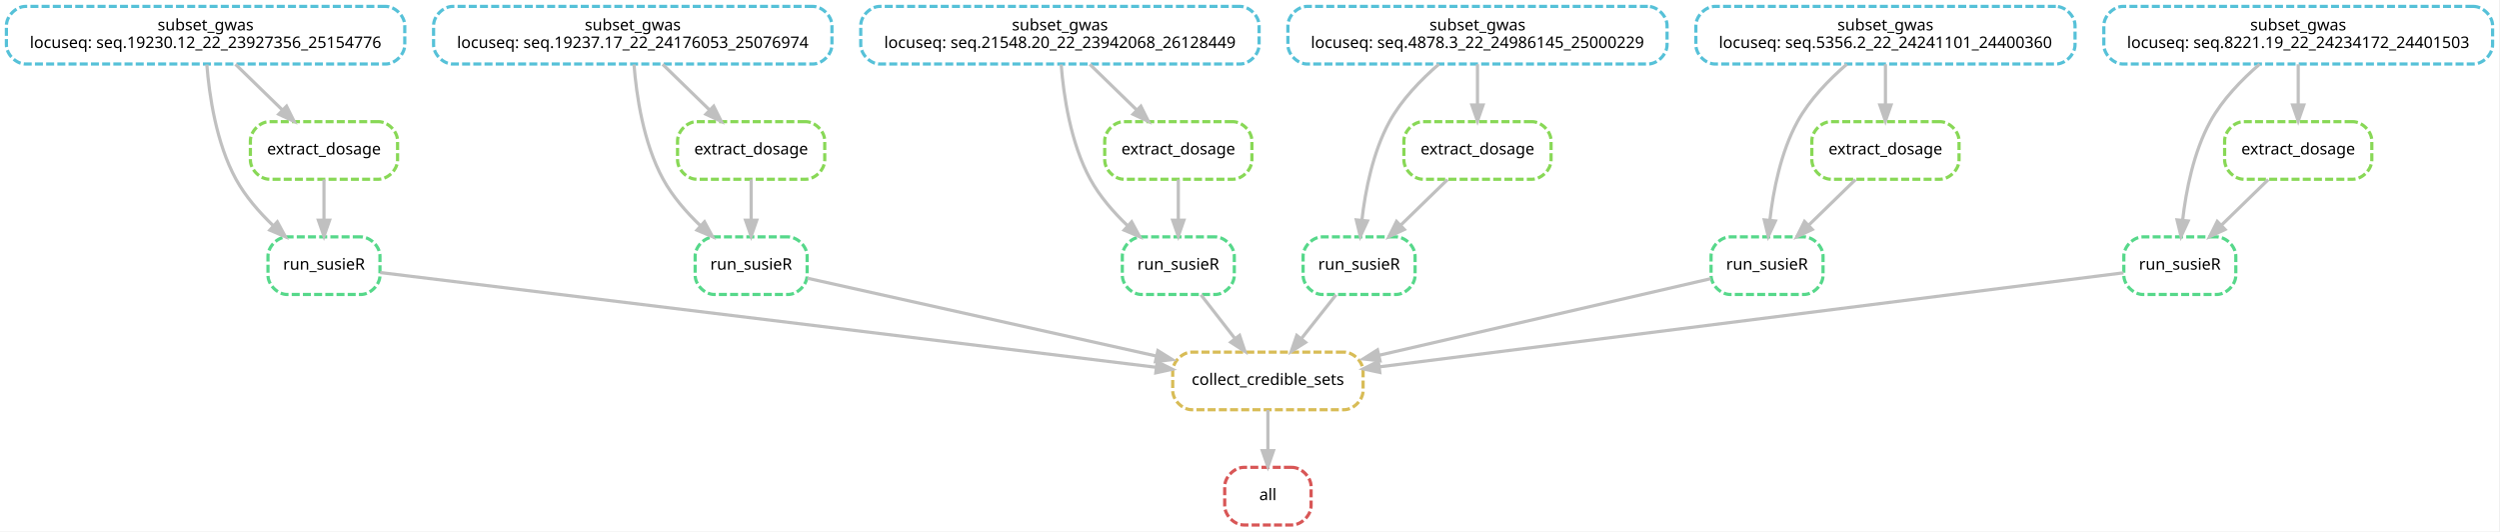
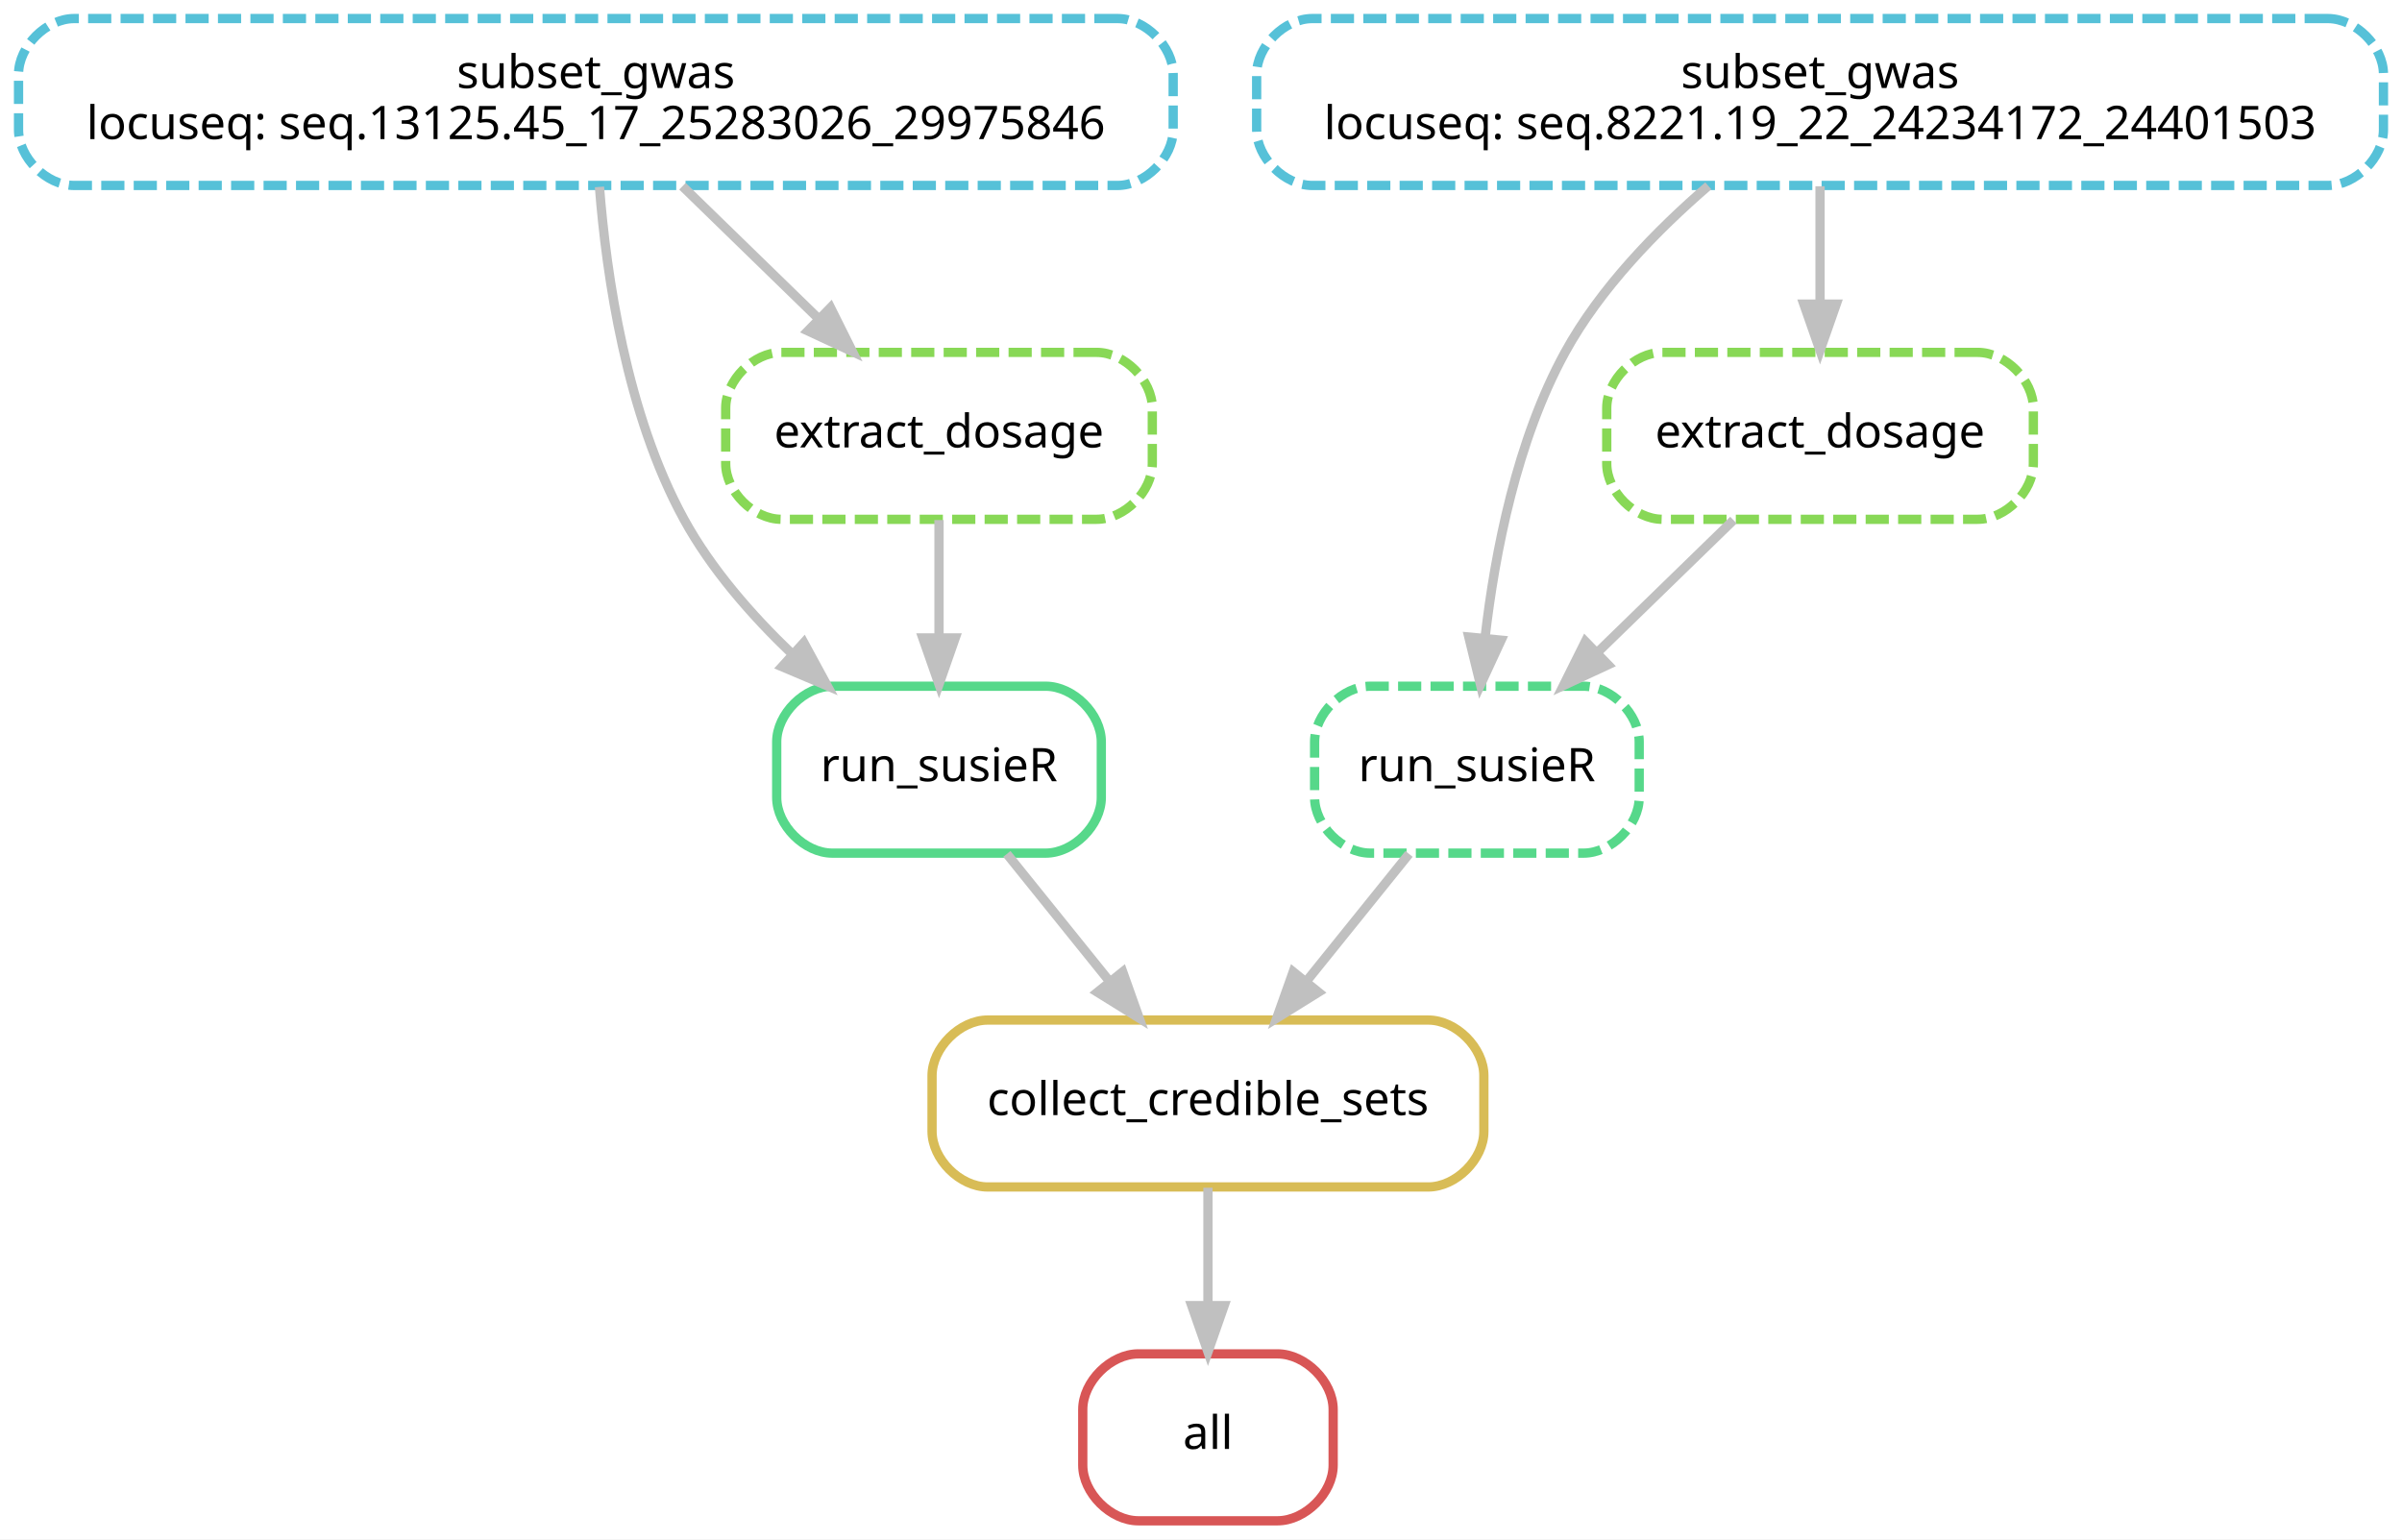
- <svg xmlns="http://www.w3.org/2000/svg" width="1562pt" height="332pt" viewBox="0.00 0.00 1562.00 332.00">
+ <svg xmlns="http://www.w3.org/2000/svg" width="518pt" height="332pt" viewBox="0.00 0.00 518.00 332.00">
  <g id="graph0" class="graph" transform="scale(1 1) rotate(0) translate(4 328)">
-     <polygon fill="#ffffff" stroke="transparent" points="-4,4 -4,-328 1558,-328 1558,4 -4,4" />
+     <polygon fill="#ffffff" stroke="transparent" points="-4,4 -4,-328 514,-328 514,4 -4,4" />
    <g id="node1" class="node">
-       <path fill="none" stroke="#d85656" stroke-width="2" stroke-dasharray="5,2" d="M803.5,-36C803.5,-36 773.5,-36 773.5,-36 767.5,-36 761.5,-30 761.5,-24 761.5,-24 761.5,-12 761.5,-12 761.5,-6 767.5,0 773.5,0 773.5,0 803.5,0 803.5,0 809.5,0 815.5,-6 815.5,-12 815.5,-12 815.5,-24 815.5,-24 815.5,-30 809.5,-36 803.5,-36" />
-       <text text-anchor="middle" x="788.5" y="-15.5" font-family="sans" font-size="10.00" fill="#000000">all</text>
+       <path fill="none" stroke="#d85656" stroke-width="2" d="M271.5,-36C271.5,-36 241.5,-36 241.5,-36 235.5,-36 229.5,-30 229.5,-24 229.5,-24 229.5,-12 229.5,-12 229.5,-6 235.5,0 241.5,0 241.5,0 271.5,0 271.5,0 277.5,0 283.5,-6 283.5,-12 283.5,-12 283.5,-24 283.5,-24 283.5,-30 277.5,-36 271.5,-36" />
+       <text text-anchor="middle" x="256.5" y="-15.5" font-family="sans" font-size="10.00" fill="#000000">all</text>
    </g>
    <g id="node2" class="node">
-       <path fill="none" stroke="#d8bc56" stroke-width="2" stroke-dasharray="5,2" d="M836,-108C836,-108 741,-108 741,-108 735,-108 729,-102 729,-96 729,-96 729,-84 729,-84 729,-78 735,-72 741,-72 741,-72 836,-72 836,-72 842,-72 848,-78 848,-84 848,-84 848,-96 848,-96 848,-102 842,-108 836,-108" />
-       <text text-anchor="middle" x="788.5" y="-87.5" font-family="sans" font-size="10.00" fill="#000000">collect_credible_sets</text>
+       <path fill="none" stroke="#d8bc56" stroke-width="2" d="M304,-108C304,-108 209,-108 209,-108 203,-108 197,-102 197,-96 197,-96 197,-84 197,-84 197,-78 203,-72 209,-72 209,-72 304,-72 304,-72 310,-72 316,-78 316,-84 316,-84 316,-96 316,-96 316,-102 310,-108 304,-108" />
+       <text text-anchor="middle" x="256.5" y="-87.5" font-family="sans" font-size="10.00" fill="#000000">collect_credible_sets</text>
    </g>
    <g id="edge1" class="edge">
-       <path fill="none" stroke="#c0c0c0" stroke-width="2" d="M788.5,-71.831C788.5,-64.131 788.5,-54.974 788.5,-46.417" />
-       <polygon fill="#c0c0c0" stroke="#c0c0c0" stroke-width="2" points="792,-46.413 788.5,-36.413 785,-46.413 792,-46.413" />
+       <path fill="none" stroke="#c0c0c0" stroke-width="2" d="M256.5,-71.831C256.5,-64.131 256.5,-54.974 256.5,-46.417" />
+       <polygon fill="#c0c0c0" stroke="#c0c0c0" stroke-width="2" points="260,-46.413 256.5,-36.413 253,-46.413 260,-46.413" />
    </g>
    <g id="node3" class="node">
-       <path fill="none" stroke="#56d88a" stroke-width="2" stroke-dasharray="5,2" d="M221.5,-180C221.5,-180 175.5,-180 175.5,-180 169.5,-180 163.5,-174 163.5,-168 163.5,-168 163.5,-156 163.5,-156 163.5,-150 169.5,-144 175.5,-144 175.5,-144 221.5,-144 221.5,-144 227.5,-144 233.5,-150 233.5,-156 233.5,-156 233.5,-168 233.5,-168 233.5,-174 227.5,-180 221.5,-180" />
+       <path fill="none" stroke="#56d88a" stroke-width="2" d="M221.5,-180C221.5,-180 175.5,-180 175.5,-180 169.5,-180 163.5,-174 163.5,-168 163.5,-168 163.5,-156 163.5,-156 163.5,-150 169.5,-144 175.5,-144 175.5,-144 221.5,-144 221.5,-144 227.5,-144 233.5,-150 233.5,-156 233.5,-156 233.5,-168 233.5,-168 233.5,-174 227.5,-180 221.5,-180" />
      <text text-anchor="middle" x="198.5" y="-159.5" font-family="sans" font-size="10.00" fill="#000000">run_susieR</text>
    </g>
    <g id="edge2" class="edge">
-       <path fill="none" stroke="#c0c0c0" stroke-width="2" d="M233.64,-157.712C328.685,-146.113 592.175,-113.958 718.799,-98.506" />
-       <polygon fill="#c0c0c0" stroke="#c0c0c0" stroke-width="2" points="719.277,-101.974 728.779,-97.288 718.429,-95.025 719.277,-101.974" />
+       <path fill="none" stroke="#c0c0c0" stroke-width="2" d="M213.136,-143.831C219.816,-135.539 227.857,-125.557 235.19,-116.453" />
+       <polygon fill="#c0c0c0" stroke="#c0c0c0" stroke-width="2" points="238.119,-118.397 241.667,-108.413 232.668,-114.005 238.119,-118.397" />
    </g>
    <g id="node4" class="node">
      <path fill="none" stroke="#88d856" stroke-width="2" stroke-dasharray="5,2" d="M232.5,-252C232.5,-252 164.5,-252 164.5,-252 158.5,-252 152.5,-246 152.5,-240 152.5,-240 152.5,-228 152.5,-228 152.5,-222 158.5,-216 164.5,-216 164.5,-216 232.5,-216 232.5,-216 238.5,-216 244.5,-222 244.5,-228 244.5,-228 244.5,-240 244.5,-240 244.5,-246 238.5,-252 232.5,-252" />
      <text text-anchor="middle" x="198.5" y="-231.5" font-family="sans" font-size="10.00" fill="#000000">extract_dosage</text>
    </g>
-     <g id="edge8" class="edge">
+     <g id="edge4" class="edge">
      <path fill="none" stroke="#c0c0c0" stroke-width="2" d="M198.5,-215.831C198.5,-208.131 198.5,-198.974 198.5,-190.417" />
      <polygon fill="#c0c0c0" stroke="#c0c0c0" stroke-width="2" points="202,-190.413 198.5,-180.413 195,-190.413 202,-190.413" />
    </g>
    <g id="node5" class="node">
      <path fill="none" stroke="#56c1d8" stroke-width="2" stroke-dasharray="5,2" d="M237,-324C237,-324 12,-324 12,-324 6,-324 0,-318 0,-312 0,-312 0,-300 0,-300 0,-294 6,-288 12,-288 12,-288 237,-288 237,-288 243,-288 249,-294 249,-300 249,-300 249,-312 249,-312 249,-318 243,-324 237,-324" />
      <text text-anchor="middle" x="124.5" y="-309" font-family="sans" font-size="10.00" fill="#000000">subset_gwas</text>
-       <text text-anchor="middle" x="124.5" y="-298" font-family="sans" font-size="10.00" fill="#000000">locuseq: seq.19230.12_22_23927356_25154776</text>
+       <text text-anchor="middle" x="124.5" y="-298" font-family="sans" font-size="10.00" fill="#000000">locuseq: seq.13125.45_17_25283026_29975846</text>
    </g>
-     <g id="edge9" class="edge">
+     <g id="edge5" class="edge">
      <path fill="none" stroke="#c0c0c0" stroke-width="2" d="M125.275,-287.685C126.761,-268.702 131.067,-238.687 143.5,-216 149.369,-205.29 158.044,-195.353 166.778,-186.999" />
      <polygon fill="#c0c0c0" stroke="#c0c0c0" stroke-width="2" points="169.344,-189.397 174.399,-180.086 164.641,-184.212 169.344,-189.397" />
    </g>
-     <g id="edge10" class="edge">
+     <g id="edge6" class="edge">
      <path fill="none" stroke="#c0c0c0" stroke-width="2" d="M143.173,-287.831C152.025,-279.219 162.749,-268.785 172.389,-259.405" />
      <polygon fill="#c0c0c0" stroke="#c0c0c0" stroke-width="2" points="175.106,-261.645 179.833,-252.163 170.225,-256.628 175.106,-261.645" />
    </g>
    <g id="node6" class="node">
-       <path fill="none" stroke="#56d88a" stroke-width="2" stroke-dasharray="5,2" d="M488.5,-180C488.5,-180 442.5,-180 442.5,-180 436.5,-180 430.5,-174 430.5,-168 430.5,-168 430.5,-156 430.5,-156 430.5,-150 436.5,-144 442.5,-144 442.5,-144 488.5,-144 488.5,-144 494.5,-144 500.5,-150 500.5,-156 500.5,-156 500.5,-168 500.5,-168 500.5,-174 494.5,-180 488.5,-180" />
-       <text text-anchor="middle" x="465.5" y="-159.5" font-family="sans" font-size="10.00" fill="#000000">run_susieR</text>
+       <path fill="none" stroke="#56d88a" stroke-width="2" stroke-dasharray="5,2" d="M337.5,-180C337.5,-180 291.5,-180 291.5,-180 285.5,-180 279.5,-174 279.5,-168 279.5,-168 279.5,-156 279.5,-156 279.5,-150 285.5,-144 291.5,-144 291.5,-144 337.5,-144 337.5,-144 343.5,-144 349.5,-150 349.5,-156 349.5,-156 349.5,-168 349.5,-168 349.5,-174 343.5,-180 337.5,-180" />
+       <text text-anchor="middle" x="314.5" y="-159.5" font-family="sans" font-size="10.00" fill="#000000">run_susieR</text>
    </g>
    <g id="edge3" class="edge">
-       <path fill="none" stroke="#c0c0c0" stroke-width="2" d="M500.682,-154.158C552.781,-142.544 651.51,-120.537 718.649,-105.57" />
-       <polygon fill="#c0c0c0" stroke="#c0c0c0" stroke-width="2" points="719.73,-108.916 728.729,-103.324 718.207,-102.083 719.73,-108.916" />
+       <path fill="none" stroke="#c0c0c0" stroke-width="2" d="M299.864,-143.831C293.184,-135.539 285.143,-125.557 277.81,-116.453" />
+       <polygon fill="#c0c0c0" stroke="#c0c0c0" stroke-width="2" points="280.332,-114.005 271.333,-108.413 274.881,-118.397 280.332,-114.005" />
    </g>
    <g id="node7" class="node">
-       <path fill="none" stroke="#88d856" stroke-width="2" stroke-dasharray="5,2" d="M499.5,-252C499.5,-252 431.5,-252 431.5,-252 425.5,-252 419.5,-246 419.5,-240 419.5,-240 419.5,-228 419.5,-228 419.5,-222 425.5,-216 431.5,-216 431.5,-216 499.5,-216 499.5,-216 505.5,-216 511.5,-222 511.5,-228 511.5,-228 511.5,-240 511.5,-240 511.5,-246 505.5,-252 499.5,-252" />
-       <text text-anchor="middle" x="465.5" y="-231.5" font-family="sans" font-size="10.00" fill="#000000">extract_dosage</text>
+       <path fill="none" stroke="#88d856" stroke-width="2" stroke-dasharray="5,2" d="M422.5,-252C422.5,-252 354.5,-252 354.5,-252 348.5,-252 342.5,-246 342.5,-240 342.5,-240 342.5,-228 342.5,-228 342.5,-222 348.5,-216 354.5,-216 354.5,-216 422.5,-216 422.5,-216 428.5,-216 434.5,-222 434.5,-228 434.5,-228 434.5,-240 434.5,-240 434.5,-246 428.5,-252 422.5,-252" />
+       <text text-anchor="middle" x="388.5" y="-231.5" font-family="sans" font-size="10.00" fill="#000000">extract_dosage</text>
    </g>
-     <g id="edge11" class="edge">
-       <path fill="none" stroke="#c0c0c0" stroke-width="2" d="M465.5,-215.831C465.5,-208.131 465.5,-198.974 465.5,-190.417" />
-       <polygon fill="#c0c0c0" stroke="#c0c0c0" stroke-width="2" points="469,-190.413 465.5,-180.413 462,-190.413 469,-190.413" />
+     <g id="edge7" class="edge">
+       <path fill="none" stroke="#c0c0c0" stroke-width="2" d="M369.827,-215.831C360.975,-207.219 350.251,-196.785 340.611,-187.405" />
+       <polygon fill="#c0c0c0" stroke="#c0c0c0" stroke-width="2" points="342.775,-184.628 333.167,-180.163 337.894,-189.645 342.775,-184.628" />
    </g>
    <g id="node8" class="node">
-       <path fill="none" stroke="#56c1d8" stroke-width="2" stroke-dasharray="5,2" d="M504,-324C504,-324 279,-324 279,-324 273,-324 267,-318 267,-312 267,-312 267,-300 267,-300 267,-294 273,-288 279,-288 279,-288 504,-288 504,-288 510,-288 516,-294 516,-300 516,-300 516,-312 516,-312 516,-318 510,-324 504,-324" />
-       <text text-anchor="middle" x="391.5" y="-309" font-family="sans" font-size="10.00" fill="#000000">subset_gwas</text>
-       <text text-anchor="middle" x="391.5" y="-298" font-family="sans" font-size="10.00" fill="#000000">locuseq: seq.19237.17_22_24176053_25076974</text>
+       <path fill="none" stroke="#56c1d8" stroke-width="2" stroke-dasharray="5,2" d="M498,-324C498,-324 279,-324 279,-324 273,-324 267,-318 267,-312 267,-312 267,-300 267,-300 267,-294 273,-288 279,-288 279,-288 498,-288 498,-288 504,-288 510,-294 510,-300 510,-300 510,-312 510,-312 510,-318 504,-324 498,-324" />
+       <text text-anchor="middle" x="388.5" y="-309" font-family="sans" font-size="10.00" fill="#000000">subset_gwas</text>
+       <text text-anchor="middle" x="388.5" y="-298" font-family="sans" font-size="10.00" fill="#000000">locuseq: seq.8221.19_22_24234172_24401503</text>
    </g>
-     <g id="edge12" class="edge">
-       <path fill="none" stroke="#c0c0c0" stroke-width="2" d="M392.275,-287.685C393.761,-268.702 398.067,-238.687 410.5,-216 416.369,-205.29 425.044,-195.353 433.778,-186.999" />
-       <polygon fill="#c0c0c0" stroke="#c0c0c0" stroke-width="2" points="436.344,-189.397 441.399,-180.086 431.641,-184.212 436.344,-189.397" />
+     <g id="edge8" class="edge">
+       <path fill="none" stroke="#c0c0c0" stroke-width="2" d="M364.399,-287.914C353.367,-278.402 341.089,-265.847 333.5,-252 323.107,-233.035 318.393,-208.95 316.258,-190.468" />
+       <polygon fill="#c0c0c0" stroke="#c0c0c0" stroke-width="2" points="319.722,-189.932 315.275,-180.315 312.755,-190.606 319.722,-189.932" />
    </g>
-     <g id="edge13" class="edge">
-       <path fill="none" stroke="#c0c0c0" stroke-width="2" d="M410.173,-287.831C419.025,-279.219 429.749,-268.785 439.389,-259.405" />
-       <polygon fill="#c0c0c0" stroke="#c0c0c0" stroke-width="2" points="442.106,-261.645 446.833,-252.163 437.225,-256.628 442.106,-261.645" />
-     </g>
-     <g id="node9" class="node">
-       <path fill="none" stroke="#56d88a" stroke-width="2" stroke-dasharray="5,2" d="M755.5,-180C755.5,-180 709.5,-180 709.5,-180 703.5,-180 697.5,-174 697.5,-168 697.5,-168 697.5,-156 697.5,-156 697.5,-150 703.5,-144 709.5,-144 709.5,-144 755.5,-144 755.5,-144 761.5,-144 767.5,-150 767.5,-156 767.5,-156 767.5,-168 767.5,-168 767.5,-174 761.5,-180 755.5,-180" />
-       <text text-anchor="middle" x="732.5" y="-159.5" font-family="sans" font-size="10.00" fill="#000000">run_susieR</text>
-     </g>
-     <g id="edge4" class="edge">
-       <path fill="none" stroke="#c0c0c0" stroke-width="2" d="M746.631,-143.831C753.081,-135.539 760.845,-125.557 767.925,-116.453" />
-       <polygon fill="#c0c0c0" stroke="#c0c0c0" stroke-width="2" points="770.802,-118.456 774.179,-108.413 765.276,-114.158 770.802,-118.456" />
-     </g>
-     <g id="node10" class="node">
-       <path fill="none" stroke="#88d856" stroke-width="2" stroke-dasharray="5,2" d="M766.5,-252C766.5,-252 698.5,-252 698.5,-252 692.5,-252 686.5,-246 686.5,-240 686.5,-240 686.5,-228 686.5,-228 686.5,-222 692.5,-216 698.5,-216 698.5,-216 766.5,-216 766.5,-216 772.5,-216 778.5,-222 778.5,-228 778.5,-228 778.5,-240 778.5,-240 778.5,-246 772.5,-252 766.5,-252" />
-       <text text-anchor="middle" x="732.5" y="-231.5" font-family="sans" font-size="10.00" fill="#000000">extract_dosage</text>
-     </g>
-     <g id="edge14" class="edge">
-       <path fill="none" stroke="#c0c0c0" stroke-width="2" d="M732.5,-215.831C732.5,-208.131 732.5,-198.974 732.5,-190.417" />
-       <polygon fill="#c0c0c0" stroke="#c0c0c0" stroke-width="2" points="736,-190.413 732.5,-180.413 729,-190.413 736,-190.413" />
-     </g>
-     <g id="node11" class="node">
-       <path fill="none" stroke="#56c1d8" stroke-width="2" stroke-dasharray="5,2" d="M771,-324C771,-324 546,-324 546,-324 540,-324 534,-318 534,-312 534,-312 534,-300 534,-300 534,-294 540,-288 546,-288 546,-288 771,-288 771,-288 777,-288 783,-294 783,-300 783,-300 783,-312 783,-312 783,-318 777,-324 771,-324" />
-       <text text-anchor="middle" x="658.5" y="-309" font-family="sans" font-size="10.00" fill="#000000">subset_gwas</text>
-       <text text-anchor="middle" x="658.5" y="-298" font-family="sans" font-size="10.00" fill="#000000">locuseq: seq.21548.20_22_23942068_26128449</text>
-     </g>
-     <g id="edge15" class="edge">
-       <path fill="none" stroke="#c0c0c0" stroke-width="2" d="M659.275,-287.685C660.761,-268.702 665.067,-238.687 677.5,-216 683.369,-205.29 692.044,-195.353 700.778,-186.999" />
-       <polygon fill="#c0c0c0" stroke="#c0c0c0" stroke-width="2" points="703.344,-189.397 708.399,-180.086 698.641,-184.212 703.344,-189.397" />
-     </g>
-     <g id="edge16" class="edge">
-       <path fill="none" stroke="#c0c0c0" stroke-width="2" d="M677.173,-287.831C686.025,-279.219 696.749,-268.785 706.389,-259.405" />
-       <polygon fill="#c0c0c0" stroke="#c0c0c0" stroke-width="2" points="709.106,-261.645 713.833,-252.163 704.225,-256.628 709.106,-261.645" />
-     </g>
-     <g id="node12" class="node">
-       <path fill="none" stroke="#56d88a" stroke-width="2" stroke-dasharray="5,2" d="M868.5,-180C868.5,-180 822.5,-180 822.5,-180 816.5,-180 810.5,-174 810.5,-168 810.5,-168 810.5,-156 810.5,-156 810.5,-150 816.5,-144 822.5,-144 822.5,-144 868.5,-144 868.5,-144 874.5,-144 880.5,-150 880.5,-156 880.5,-156 880.5,-168 880.5,-168 880.5,-174 874.5,-180 868.5,-180" />
-       <text text-anchor="middle" x="845.5" y="-159.5" font-family="sans" font-size="10.00" fill="#000000">run_susieR</text>
-     </g>
-     <g id="edge5" class="edge">
-       <path fill="none" stroke="#c0c0c0" stroke-width="2" d="M831.116,-143.831C824.551,-135.539 816.649,-125.557 809.442,-116.453" />
-       <polygon fill="#c0c0c0" stroke="#c0c0c0" stroke-width="2" points="812.028,-114.081 803.077,-108.413 806.54,-118.426 812.028,-114.081" />
-     </g>
-     <g id="node13" class="node">
-       <path fill="none" stroke="#88d856" stroke-width="2" stroke-dasharray="5,2" d="M953.5,-252C953.5,-252 885.5,-252 885.5,-252 879.5,-252 873.5,-246 873.5,-240 873.5,-240 873.5,-228 873.5,-228 873.5,-222 879.5,-216 885.5,-216 885.5,-216 953.5,-216 953.5,-216 959.5,-216 965.5,-222 965.5,-228 965.5,-228 965.5,-240 965.5,-240 965.5,-246 959.5,-252 953.5,-252" />
-       <text text-anchor="middle" x="919.5" y="-231.5" font-family="sans" font-size="10.00" fill="#000000">extract_dosage</text>
-     </g>
-     <g id="edge17" class="edge">
-       <path fill="none" stroke="#c0c0c0" stroke-width="2" d="M900.827,-215.831C891.975,-207.219 881.251,-196.785 871.611,-187.405" />
-       <polygon fill="#c0c0c0" stroke="#c0c0c0" stroke-width="2" points="873.775,-184.628 864.167,-180.163 868.894,-189.645 873.775,-184.628" />
-     </g>
-     <g id="node14" class="node">
-       <path fill="none" stroke="#56c1d8" stroke-width="2" stroke-dasharray="5,2" d="M1026,-324C1026,-324 813,-324 813,-324 807,-324 801,-318 801,-312 801,-312 801,-300 801,-300 801,-294 807,-288 813,-288 813,-288 1026,-288 1026,-288 1032,-288 1038,-294 1038,-300 1038,-300 1038,-312 1038,-312 1038,-318 1032,-324 1026,-324" />
-       <text text-anchor="middle" x="919.5" y="-309" font-family="sans" font-size="10.00" fill="#000000">subset_gwas</text>
-       <text text-anchor="middle" x="919.5" y="-298" font-family="sans" font-size="10.00" fill="#000000">locuseq: seq.4878.3_22_24986145_25000229</text>
-     </g>
-     <g id="edge18" class="edge">
-       <path fill="none" stroke="#c0c0c0" stroke-width="2" d="M895.399,-287.914C884.367,-278.402 872.088,-265.847 864.5,-252 854.107,-233.035 849.393,-208.95 847.258,-190.468" />
-       <polygon fill="#c0c0c0" stroke="#c0c0c0" stroke-width="2" points="850.722,-189.932 846.275,-180.315 843.755,-190.606 850.722,-189.932" />
-     </g>
-     <g id="edge19" class="edge">
-       <path fill="none" stroke="#c0c0c0" stroke-width="2" d="M919.5,-287.831C919.5,-280.131 919.5,-270.974 919.5,-262.417" />
-       <polygon fill="#c0c0c0" stroke="#c0c0c0" stroke-width="2" points="923,-262.413 919.5,-252.413 916,-262.413 923,-262.413" />
-     </g>
-     <g id="node15" class="node">
-       <path fill="none" stroke="#56d88a" stroke-width="2" stroke-dasharray="5,2" d="M1123.5,-180C1123.5,-180 1077.5,-180 1077.5,-180 1071.5,-180 1065.5,-174 1065.5,-168 1065.5,-168 1065.5,-156 1065.5,-156 1065.5,-150 1071.5,-144 1077.5,-144 1077.5,-144 1123.5,-144 1123.5,-144 1129.5,-144 1135.5,-150 1135.5,-156 1135.5,-156 1135.5,-168 1135.5,-168 1135.5,-174 1129.5,-180 1123.5,-180" />
-       <text text-anchor="middle" x="1100.5" y="-159.5" font-family="sans" font-size="10.00" fill="#000000">run_susieR</text>
-     </g>
-     <g id="edge6" class="edge">
-       <path fill="none" stroke="#c0c0c0" stroke-width="2" d="M1065.316,-153.881C1015.244,-142.326 922.385,-120.897 858.107,-106.063" />
-       <polygon fill="#c0c0c0" stroke="#c0c0c0" stroke-width="2" points="858.578,-102.58 848.047,-103.742 857.004,-109.401 858.578,-102.58" />
-     </g>
-     <g id="node16" class="node">
-       <path fill="none" stroke="#88d856" stroke-width="2" stroke-dasharray="5,2" d="M1208.5,-252C1208.5,-252 1140.5,-252 1140.5,-252 1134.5,-252 1128.5,-246 1128.5,-240 1128.5,-240 1128.5,-228 1128.5,-228 1128.5,-222 1134.5,-216 1140.5,-216 1140.5,-216 1208.5,-216 1208.5,-216 1214.5,-216 1220.5,-222 1220.5,-228 1220.5,-228 1220.5,-240 1220.5,-240 1220.5,-246 1214.5,-252 1208.5,-252" />
-       <text text-anchor="middle" x="1174.5" y="-231.5" font-family="sans" font-size="10.00" fill="#000000">extract_dosage</text>
-     </g>
-     <g id="edge20" class="edge">
-       <path fill="none" stroke="#c0c0c0" stroke-width="2" d="M1155.827,-215.831C1146.975,-207.219 1136.251,-196.785 1126.611,-187.405" />
-       <polygon fill="#c0c0c0" stroke="#c0c0c0" stroke-width="2" points="1128.775,-184.628 1119.167,-180.163 1123.894,-189.645 1128.775,-184.628" />
-     </g>
-     <g id="node17" class="node">
-       <path fill="none" stroke="#56c1d8" stroke-width="2" stroke-dasharray="5,2" d="M1281,-324C1281,-324 1068,-324 1068,-324 1062,-324 1056,-318 1056,-312 1056,-312 1056,-300 1056,-300 1056,-294 1062,-288 1068,-288 1068,-288 1281,-288 1281,-288 1287,-288 1293,-294 1293,-300 1293,-300 1293,-312 1293,-312 1293,-318 1287,-324 1281,-324" />
-       <text text-anchor="middle" x="1174.5" y="-309" font-family="sans" font-size="10.00" fill="#000000">subset_gwas</text>
-       <text text-anchor="middle" x="1174.5" y="-298" font-family="sans" font-size="10.00" fill="#000000">locuseq: seq.5356.2_22_24241101_24400360</text>
-     </g>
-     <g id="edge21" class="edge">
-       <path fill="none" stroke="#c0c0c0" stroke-width="2" d="M1150.399,-287.914C1139.367,-278.402 1127.089,-265.847 1119.5,-252 1109.107,-233.035 1104.393,-208.95 1102.258,-190.468" />
-       <polygon fill="#c0c0c0" stroke="#c0c0c0" stroke-width="2" points="1105.722,-189.932 1101.275,-180.315 1098.755,-190.606 1105.722,-189.932" />
-     </g>
-     <g id="edge22" class="edge">
-       <path fill="none" stroke="#c0c0c0" stroke-width="2" d="M1174.5,-287.831C1174.5,-280.131 1174.5,-270.974 1174.5,-262.417" />
-       <polygon fill="#c0c0c0" stroke="#c0c0c0" stroke-width="2" points="1178,-262.413 1174.5,-252.413 1171,-262.413 1178,-262.413" />
-     </g>
-     <g id="node18" class="node">
-       <path fill="none" stroke="#56d88a" stroke-width="2" stroke-dasharray="5,2" d="M1381.5,-180C1381.5,-180 1335.5,-180 1335.5,-180 1329.5,-180 1323.5,-174 1323.5,-168 1323.5,-168 1323.5,-156 1323.5,-156 1323.5,-150 1329.5,-144 1335.5,-144 1335.5,-144 1381.5,-144 1381.5,-144 1387.5,-144 1393.5,-150 1393.5,-156 1393.5,-156 1393.5,-168 1393.5,-168 1393.5,-174 1387.5,-180 1381.5,-180" />
-       <text text-anchor="middle" x="1358.5" y="-159.5" font-family="sans" font-size="10.00" fill="#000000">run_susieR</text>
-     </g>
-     <g id="edge7" class="edge">
-       <path fill="none" stroke="#c0c0c0" stroke-width="2" d="M1323.274,-157.55C1230.966,-145.89 980.734,-114.282 858.117,-98.794" />
-       <polygon fill="#c0c0c0" stroke="#c0c0c0" stroke-width="2" points="858.444,-95.307 848.085,-97.526 857.567,-102.252 858.444,-95.307" />
-     </g>
-     <g id="node19" class="node">
-       <path fill="none" stroke="#88d856" stroke-width="2" stroke-dasharray="5,2" d="M1466.5,-252C1466.5,-252 1398.5,-252 1398.5,-252 1392.5,-252 1386.5,-246 1386.5,-240 1386.5,-240 1386.5,-228 1386.5,-228 1386.5,-222 1392.5,-216 1398.5,-216 1398.5,-216 1466.5,-216 1466.5,-216 1472.5,-216 1478.5,-222 1478.5,-228 1478.5,-228 1478.5,-240 1478.5,-240 1478.5,-246 1472.5,-252 1466.5,-252" />
-       <text text-anchor="middle" x="1432.5" y="-231.5" font-family="sans" font-size="10.00" fill="#000000">extract_dosage</text>
-     </g>
-     <g id="edge23" class="edge">
-       <path fill="none" stroke="#c0c0c0" stroke-width="2" d="M1413.827,-215.831C1404.975,-207.219 1394.251,-196.785 1384.611,-187.405" />
-       <polygon fill="#c0c0c0" stroke="#c0c0c0" stroke-width="2" points="1386.775,-184.628 1377.167,-180.163 1381.894,-189.645 1386.775,-184.628" />
-     </g>
-     <g id="node20" class="node">
-       <path fill="none" stroke="#56c1d8" stroke-width="2" stroke-dasharray="5,2" d="M1542,-324C1542,-324 1323,-324 1323,-324 1317,-324 1311,-318 1311,-312 1311,-312 1311,-300 1311,-300 1311,-294 1317,-288 1323,-288 1323,-288 1542,-288 1542,-288 1548,-288 1554,-294 1554,-300 1554,-300 1554,-312 1554,-312 1554,-318 1548,-324 1542,-324" />
-       <text text-anchor="middle" x="1432.5" y="-309" font-family="sans" font-size="10.00" fill="#000000">subset_gwas</text>
-       <text text-anchor="middle" x="1432.5" y="-298" font-family="sans" font-size="10.00" fill="#000000">locuseq: seq.8221.19_22_24234172_24401503</text>
-     </g>
-     <g id="edge24" class="edge">
-       <path fill="none" stroke="#c0c0c0" stroke-width="2" d="M1408.399,-287.914C1397.367,-278.402 1385.089,-265.847 1377.5,-252 1367.107,-233.035 1362.393,-208.95 1360.258,-190.468" />
-       <polygon fill="#c0c0c0" stroke="#c0c0c0" stroke-width="2" points="1363.722,-189.932 1359.275,-180.315 1356.755,-190.606 1363.722,-189.932" />
-     </g>
-     <g id="edge25" class="edge">
-       <path fill="none" stroke="#c0c0c0" stroke-width="2" d="M1432.5,-287.831C1432.5,-280.131 1432.5,-270.974 1432.5,-262.417" />
-       <polygon fill="#c0c0c0" stroke="#c0c0c0" stroke-width="2" points="1436,-262.413 1432.5,-252.413 1429,-262.413 1436,-262.413" />
+     <g id="edge9" class="edge">
+       <path fill="none" stroke="#c0c0c0" stroke-width="2" d="M388.5,-287.831C388.5,-280.131 388.5,-270.974 388.5,-262.417" />
+       <polygon fill="#c0c0c0" stroke="#c0c0c0" stroke-width="2" points="392,-262.413 388.5,-252.413 385,-262.413 392,-262.413" />
    </g>
  </g>
</svg>
